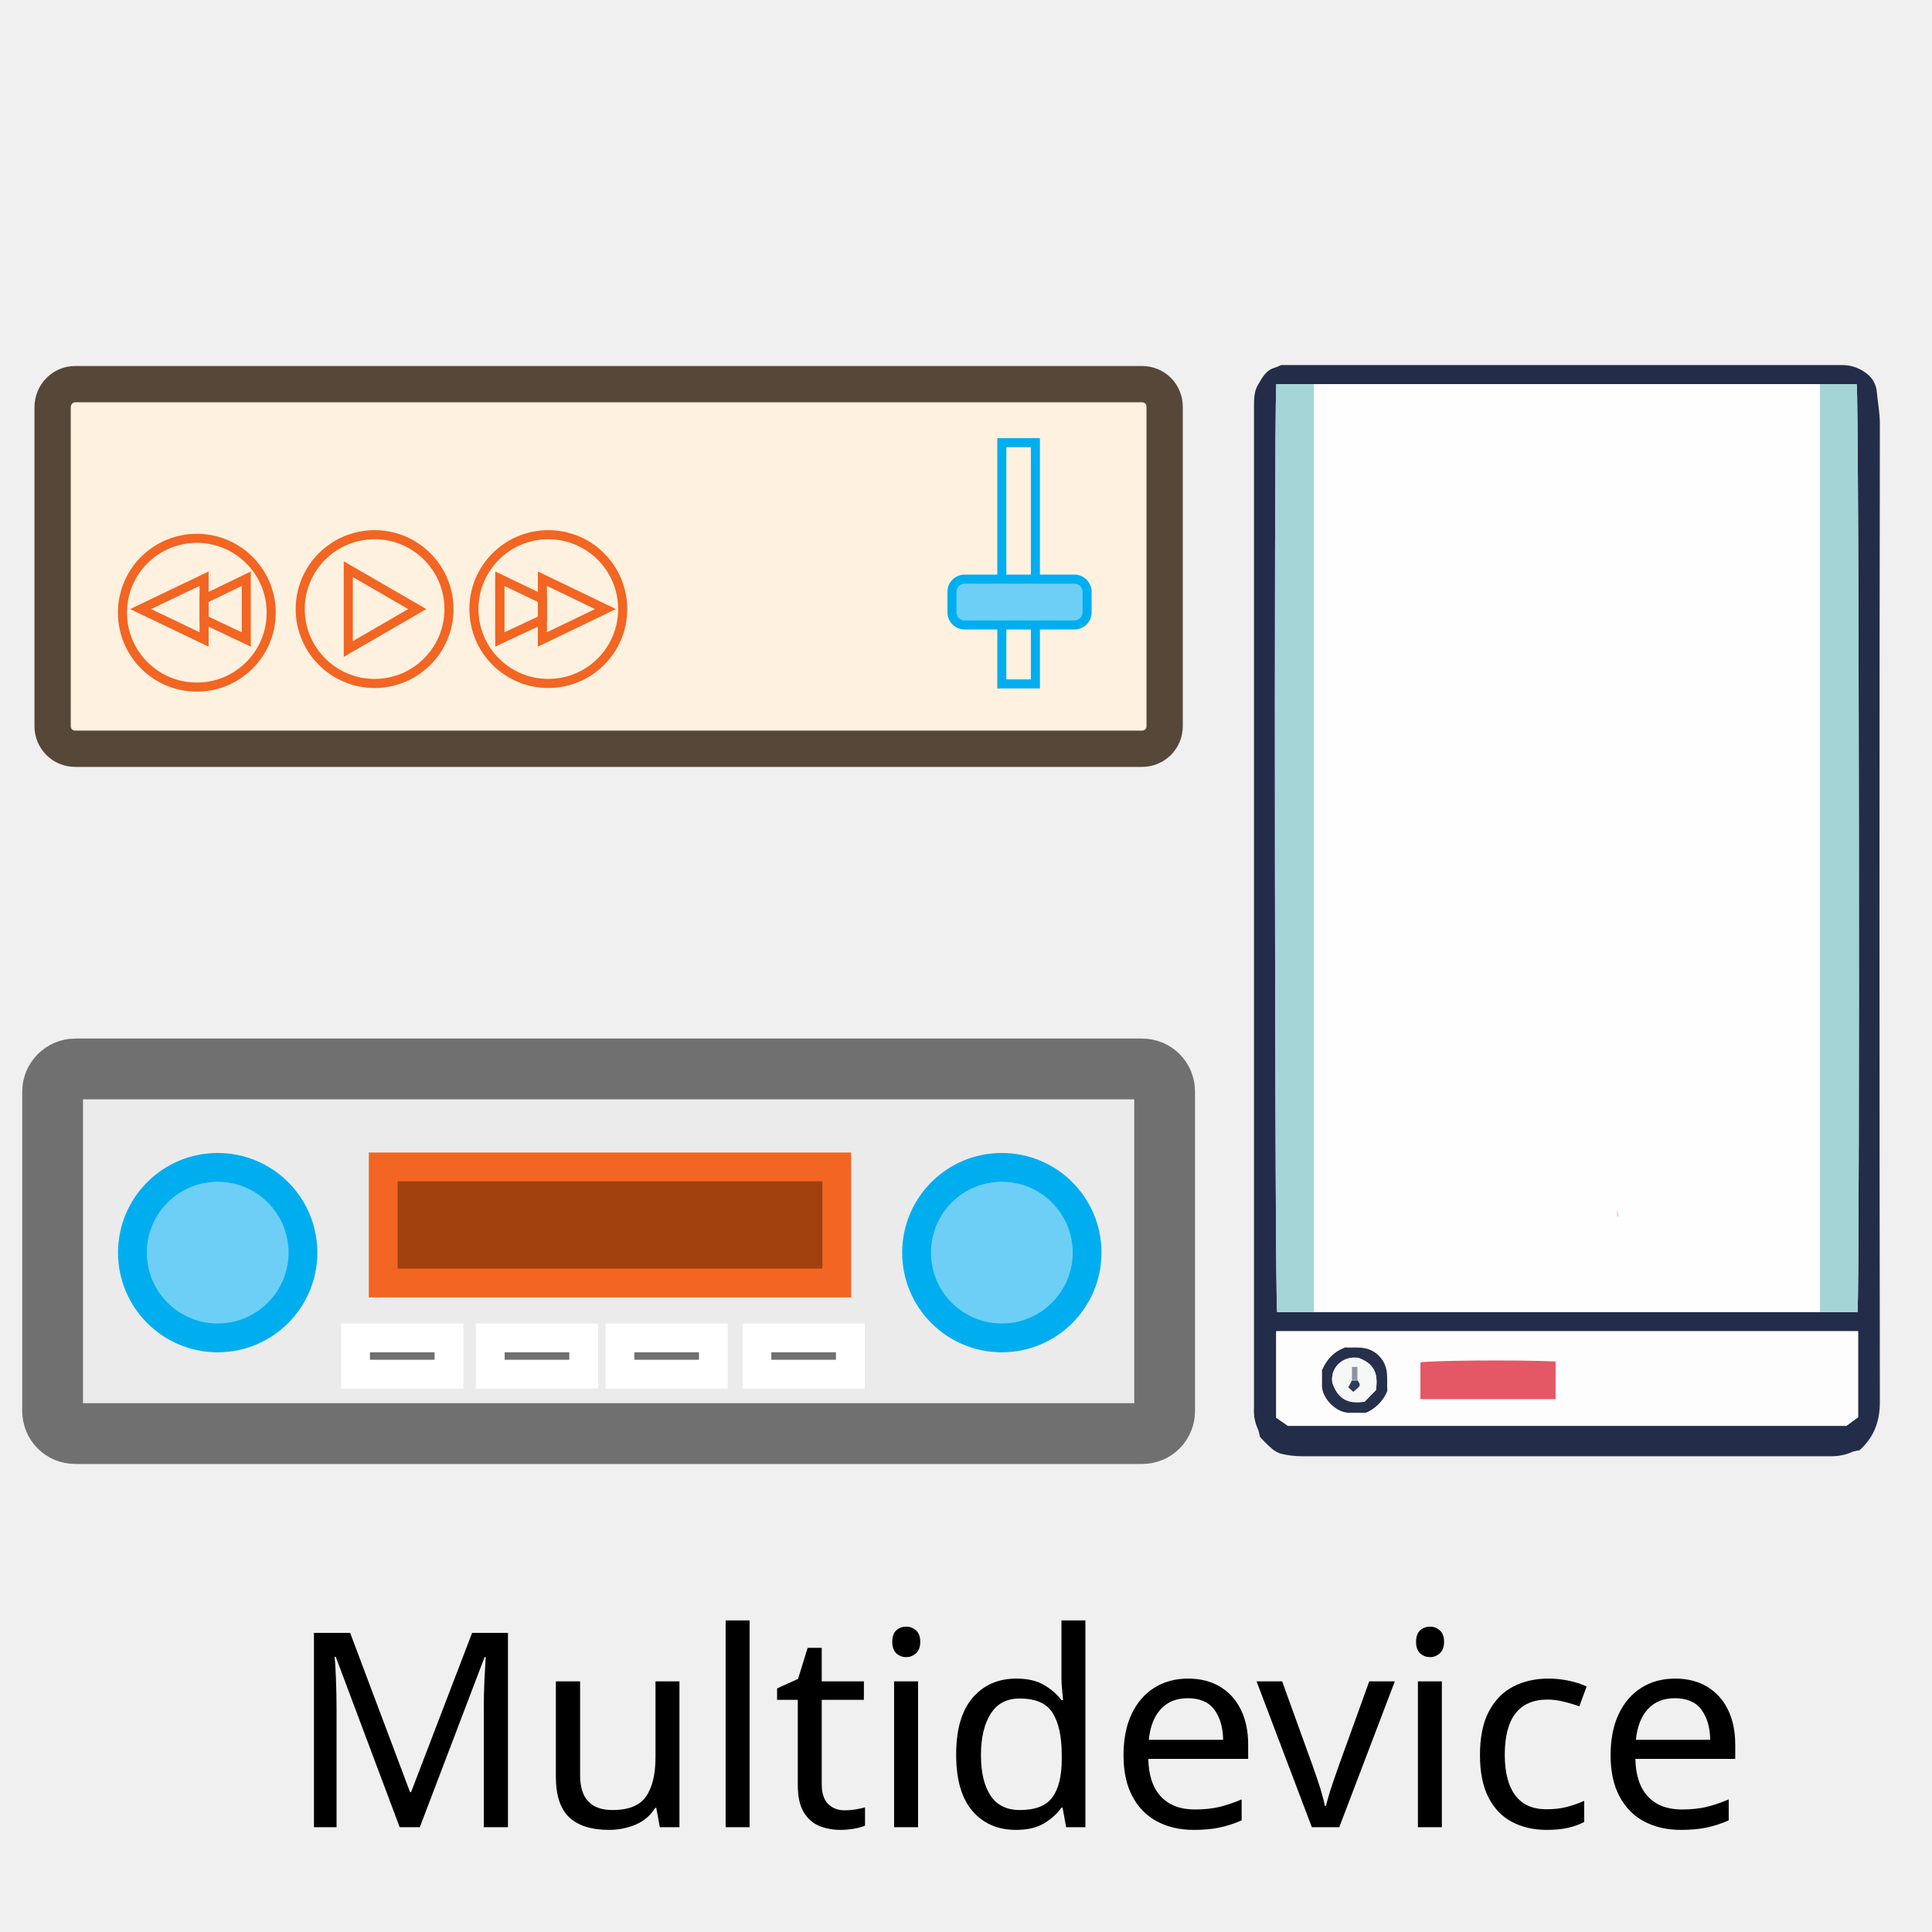
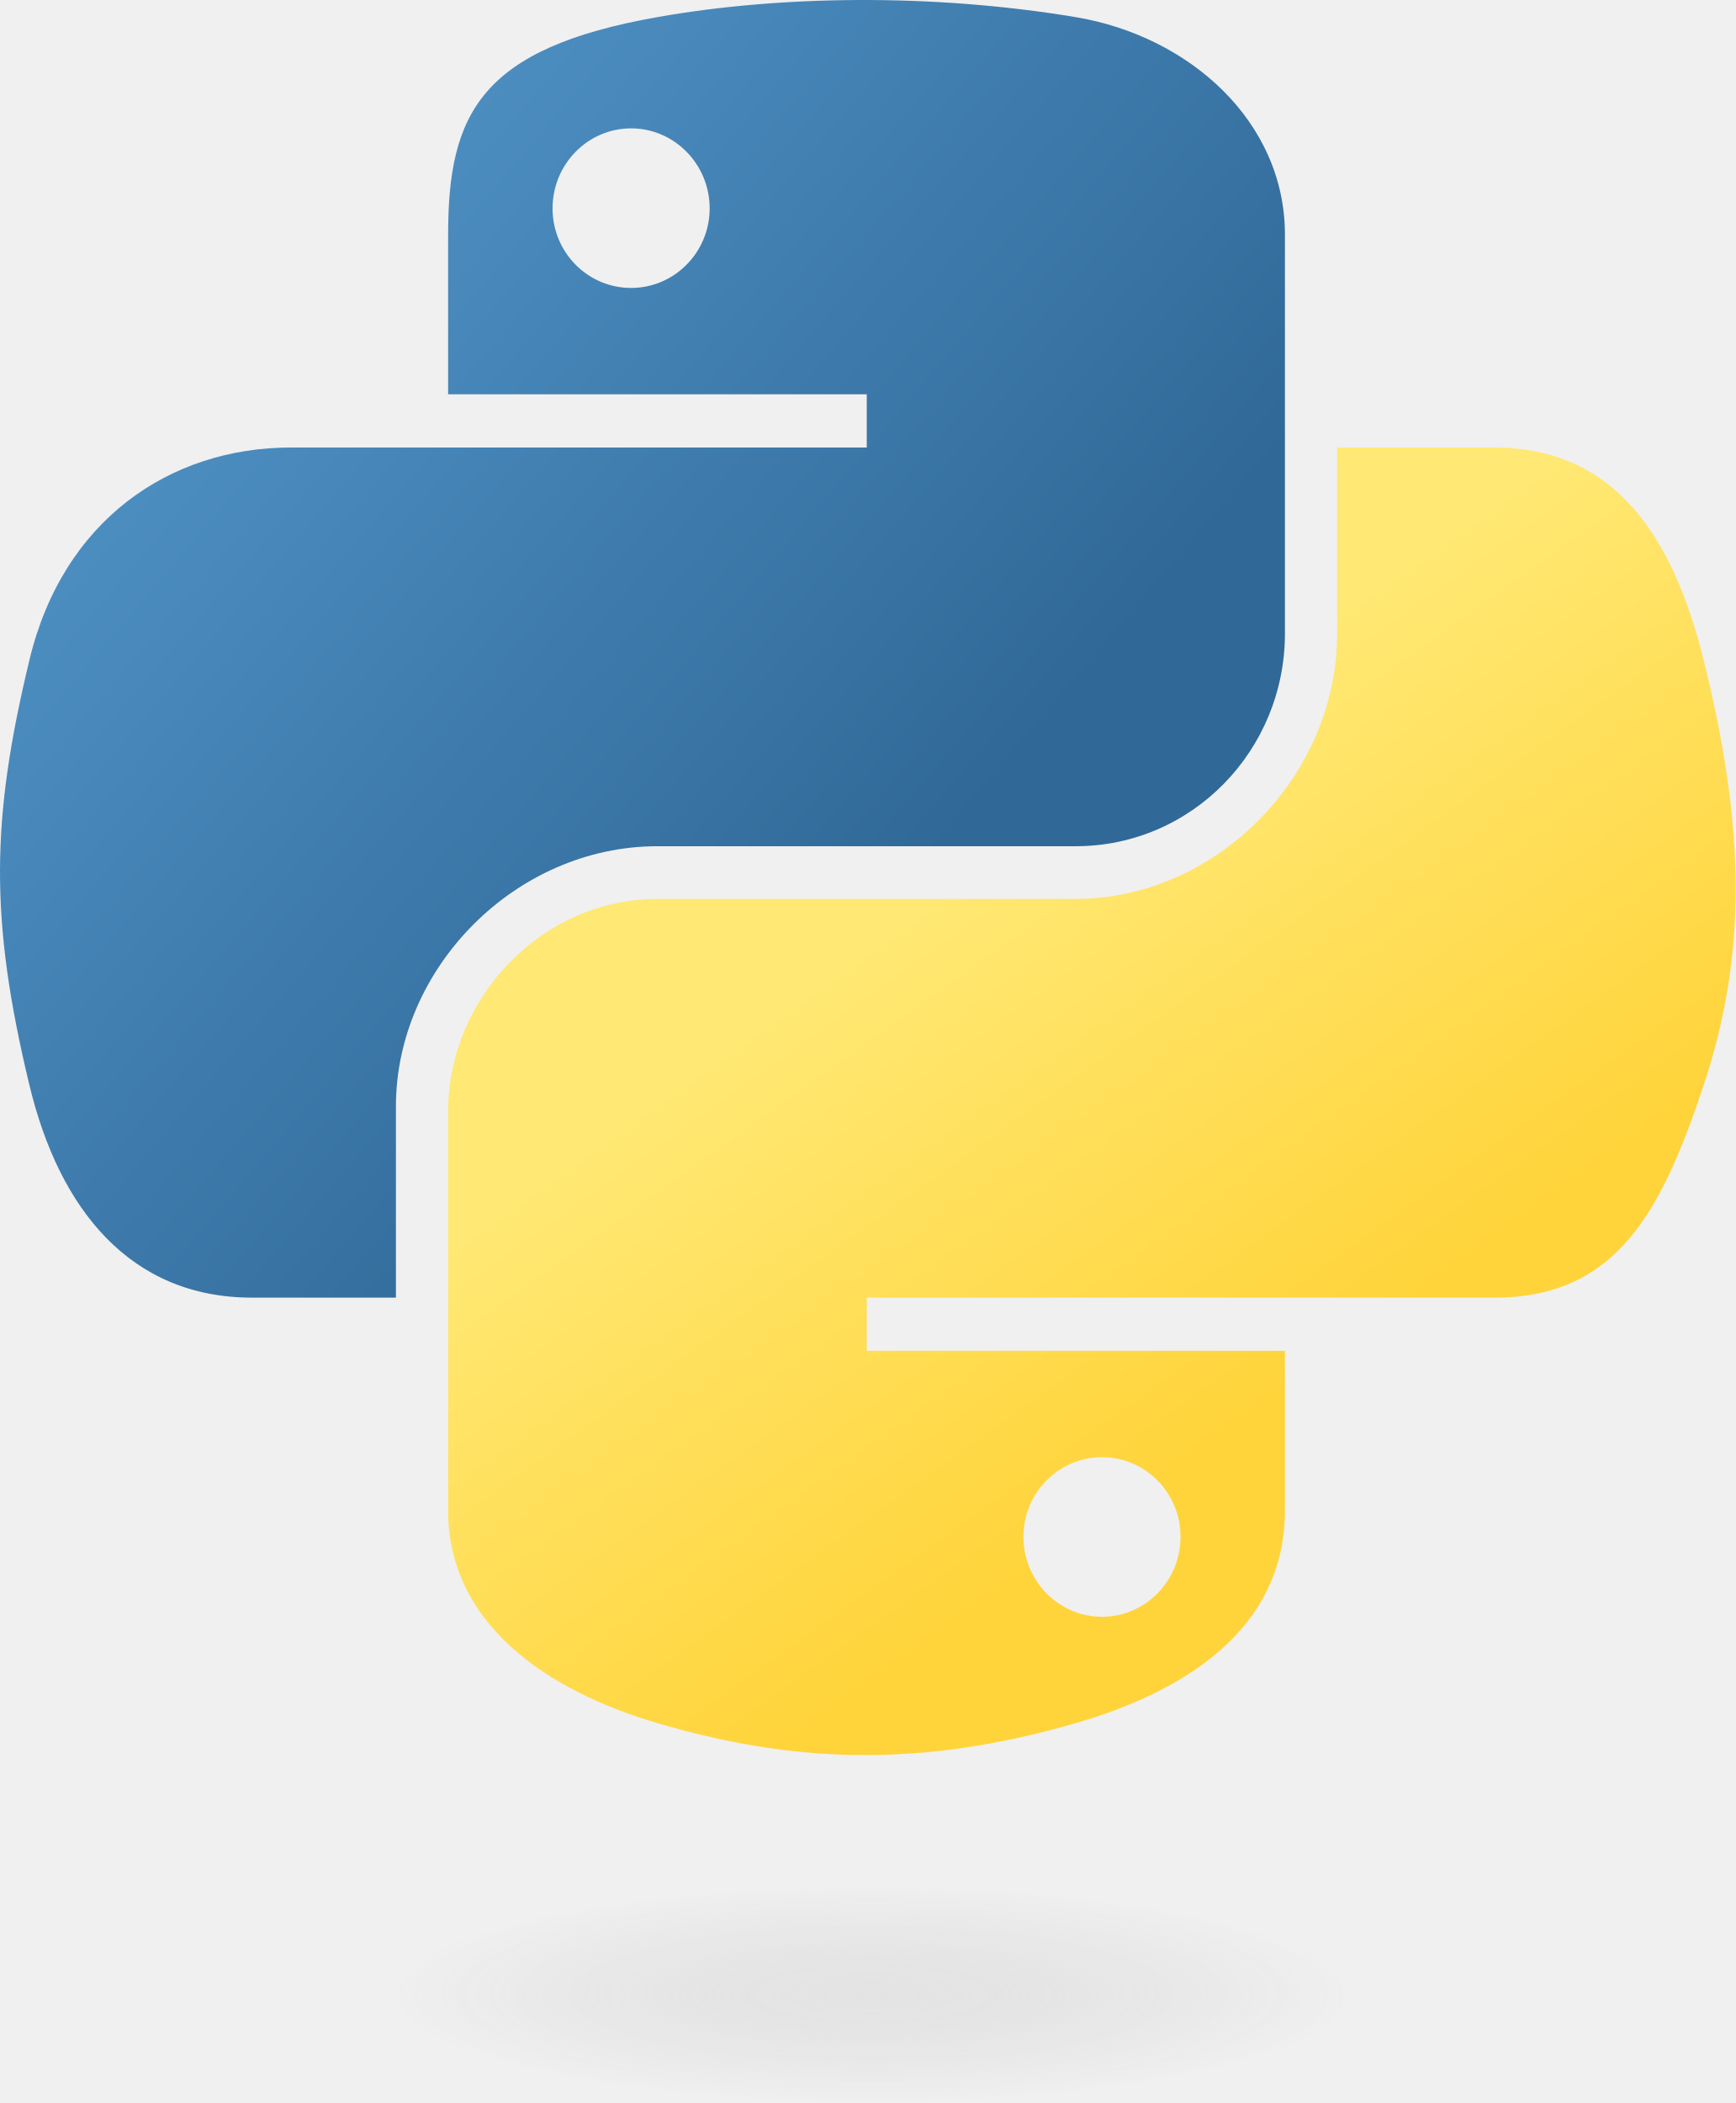
- <svg xmlns="http://www.w3.org/2000/svg" version="1.1" id="Layer_1" x="0px" y="0px" viewBox="0 0 426 426" style="enable-background:new 0 0 426 426;" xml:space="preserve">
-   <style type="text/css">
- 	.st0{fill:#EBEBEB;stroke:#707070;stroke-width:13.4;}
- 	.st1{fill:#6DCFF6;stroke:#00AEEF;stroke-width:6.35;}
- 	.st2{fill:#A0410D;stroke:#F26522;stroke-width:6.35;}
- 	.st3{fill:#707070;stroke:#FFFFFF;stroke-width:6.35;}
- 	.st4{fill:#FFF1DF;stroke:#574739;stroke-width:8;}
- 	.st5{fill:none;stroke:#F26522;stroke-width:2;}
- 	.st6{fill:none;stroke:#00AEEF;stroke-width:2;}
- 	.st7{fill:#6DCFF6;}
- 	.st8{fill:#232D49;}
- 	.st9{fill:#FEFEFE;}
- 	.st10{fill:#FDFDFD;}
- 	.st11{fill:#A4D4D6;}
- 	.st12{fill:#A6D5D7;}
- 	.st13{fill:#E45765;}
- 	.st14{fill:#262F4B;}
- 	.st15{fill:#FDCDCE;}
- 	.st16{fill:#F6F7F7;}
- 	.st17{fill:#2E3B59;}
- 	.st18{fill:#8B93A3;}
- 	.st19{font-family:'MuktaMahee-SemiBold';}
- 	.st20{font-size:60px;}
- </style>
-   <g id="AV_x5F_Device">
-     <path id="Rounded_Rectangle_1" class="st0" d="M16.6,235.7h235.2c2.8,0,5,2.2,5,5v70.4c0,2.8-2.2,5-5,5H16.6c-2.8,0-5-2.2-5-5   v-70.4C11.6,238,13.8,235.7,16.6,235.7z" />
-     <circle class="st1" cx="48" cy="276.2" r="18.8" />
-     <circle id="Ellipse_1_copy" class="st1" cx="220.9" cy="276.2" r="18.8" />
-     <rect x="84.5" y="257.3" class="st2" width="100" height="25.6" />
-     <rect x="78.4" y="295" class="st3" width="20.6" height="8" />
-     <rect id="Rectangle_2_copy" x="108.1" y="295" class="st3" width="20.6" height="8" />
-     <rect id="Rectangle_2_copy_2" x="136.7" y="295" class="st3" width="20.6" height="8" />
-     <rect id="Rectangle_2_copy_3" x="166.9" y="295" class="st3" width="20.6" height="8" />
-   </g>
-   <g id="Player">
-     <path id="Rounded_Rectangle_1_00000124863460574047768320000008249764423171749781_" class="st4" d="M16.6,84.7h235.2   c2.8,0,5,2.2,5,5v70.4c0,2.8-2.2,5-5,5H16.6c-2.8,0-5-2.2-5-5V89.8C11.6,87,13.8,84.7,16.6,84.7z" />
-     <g>
-       <circle class="st5" cx="82.6" cy="134.3" r="16.4" />
-       <polygon class="st5" points="92,134.3 76.8,125.5 76.8,143.1   " />
-     </g>
-     <g>
-       <circle class="st5" cx="120.9" cy="134.3" r="16.4" />
-       <line class="st5" x1="110.2" y1="127.6" x2="110.2" y2="141" />
-       <polygon class="st5" points="133.5,134.3 119.6,127.6 119.6,141   " />
-       <polygon class="st5" points="119.6,132.1 119.6,136.6 110.2,141 110.2,127.6   " />
-     </g>
-     <g>
-       <circle class="st5" cx="43.4" cy="135.1" r="16.4" />
-       <polygon class="st5" points="31,134.3 45,141 45,127.6   " />
-       <polygon class="st5" points="45,136.6 45,132.1 54.3,127.6 54.3,141   " />
-     </g>
-     <rect x="220.9" y="97.6" class="st6" width="7.4" height="53.2" />
-     <g>
-       <path class="st7" d="M209.9,130.5c0-1.6,1.3-2.8,2.8-2.8h24.2c1.6,0,2.8,1.3,2.8,2.8v4.5c0,1.6-1.3,2.8-2.8,2.8h-24.2    c-1.6,0-2.8-1.3-2.8-2.8V130.5z" />
-       <path class="st6" d="M209.9,130.5c0-1.6,1.3-2.8,2.8-2.8h24.2c1.6,0,2.8,1.3,2.8,2.8v4.5c0,1.6-1.3,2.8-2.8,2.8h-24.2    c-1.6,0-2.8-1.3-2.8-2.8V130.5z" />
-     </g>
-   </g>
-   <g id="Heizung">
-     <path class="st8" d="M282.5,80.5c41,0,82.4,0,123.8,0c2.1,0,4.1,0.8,5.7,2.2c1,0.9,1.6,2.1,1.8,3.4c0.2,2.4,0.7,4.8,0.7,7.2   c-0.1,72-0.1,144,0,215.9c0,4.4-1.4,7.8-4.5,10.6c-0.5,0-1,0.2-1.5,0.3c-1.5,0.7-3.1,1-4.7,1c-38.9,0-77.8,0-116.7,0   c-1.6,0-3.3-0.2-4.8-0.6c-0.8-0.3-1.5-0.7-2.1-1.3c-0.8-0.7-1.6-1.5-2.4-2.4c-0.1-0.5-0.2-1.1-0.4-1.6c-0.7-1.5-1-3.1-0.9-4.7   c0-73.6,0-147.2,0-220.7c0-1.6,0-3.4,0.8-4.8c0.9-1.5,1.7-3.3,3.7-3.9C281.4,81,281.8,80.8,282.5,80.5z M289.7,84.7h-8.3   c-0.5,12-0.3,201.8,0.2,204.6h128c0.5-12,0.3-201.8-0.2-204.6H289.7z M409.7,293.6H281.4v19l2.6,1.8h123.1l2.6-1.9V293.6z" />
-     <path class="st9" d="M401.3,289.3H289.7V84.7h111.6V289.3z" />
-     <path class="st10" d="M409.7,293.6v18.9l-2.6,1.9H284l-2.6-1.8v-19.1H409.7z M343,308.5v-8.3c-9.5-0.4-27.4-0.2-29.8,0.2v8.1H343z    M301.2,311.5c2.1-1,3.8-2.6,4.7-4.7c-0.2-2.6,0.6-5.5-2-7.9c-2.5-2.4-5.2-1.5-7.3-1.7c-2.6,1-4,2.5-5.1,5c0,0.8,0,2.2,0,3.6   c0.1,2.7,3.1,5.7,5.8,5.8C298.7,311.5,300.1,311.5,301.2,311.5z" />
-     <path class="st11" d="M401.3,289.3V84.7h8.1c0.5,2.8,0.7,192.6,0.2,204.6H401.3z" />
-     <path class="st12" d="M289.7,84.7v204.6h-8.1c-0.5-2.8-0.7-192.6-0.2-204.6H289.7z" />
-     <path class="st13" d="M343,308.5h-29.8v-8.1c2.4-0.4,20.3-0.6,29.8-0.2L343,308.5z" />
-     <path class="st14" d="M301.2,311.5c-1.1,0-2.5,0-3.9,0c-2.7-0.1-5.7-3.1-5.8-5.8c0-1.4,0-2.8,0-3.6c1.1-2.4,2.5-4,5.1-5   c2.1,0.2,4.8-0.6,7.3,1.7c2.6,2.5,1.8,5.3,2,7.9C305,308.9,303.3,310.6,301.2,311.5z M303.4,306.5c0.4-3,0.1-5.7-3.8-7   c-3.7-0.6-6.4,2.4-5.8,5.5c1.5,4.2,4.2,4.5,7.1,4.1L303.4,306.5z" />
-     <path class="st15" d="M356.5,266.7l0.5,1.5C356.4,268.3,356.4,268.3,356.5,266.7z" />
-     <path class="st16" d="M303.4,306.5l-2.5,2.5c-3,0.4-5.7,0.1-7.1-4.1c-0.6-3.1,2.1-6.1,5.8-5.5C303.5,300.9,303.8,303.5,303.4,306.5   z M299.3,304.3v-2.9h-1.2c0,1,0,2,0,2.9l-0.8,1.5l1.1,1C300.1,305.6,300.1,305.6,299.3,304.3z" />
-     <path class="st17" d="M299.3,304.3c0.8,1.2,0.8,1.2-0.9,2.6l-1.1-1l0.8-1.5H299.3z" />
-     <path class="st18" d="M299.3,304.3h-1.2v-2.9h1.2V304.3z" />
-   </g>
-   <text transform="matrix(1 0 0 1 63.4111 402.8902)" class="st19 st20">Multidevice</text>
+ <svg xmlns="http://www.w3.org/2000/svg" xmlns:xlink="http://www.w3.org/1999/xlink" version="1.0" id="svg2" width="83.371pt" height="101.001pt">
+   <defs id="defs4">
+     <linearGradient id="linearGradient2795">
+       <stop style="stop-color:#b8b8b8;stop-opacity:0.498;" offset="0" id="stop2797" />
+       <stop style="stop-color:#7f7f7f;stop-opacity:0;" offset="1" id="stop2799" />
+     </linearGradient>
+     <linearGradient id="linearGradient2787">
+       <stop style="stop-color:#7f7f7f;stop-opacity:0.5;" offset="0" id="stop2789" />
+       <stop style="stop-color:#7f7f7f;stop-opacity:0;" offset="1" id="stop2791" />
+     </linearGradient>
+     <linearGradient id="linearGradient3676">
+       <stop style="stop-color:#b2b2b2;stop-opacity:0.5;" offset="0" id="stop3678" />
+       <stop style="stop-color:#b3b3b3;stop-opacity:0;" offset="1" id="stop3680" />
+     </linearGradient>
+     <linearGradient id="linearGradient3236">
+       <stop style="stop-color:#f4f4f4;stop-opacity:1" offset="0" id="stop3244" />
+       <stop style="stop-color:white;stop-opacity:1" offset="1" id="stop3240" />
+     </linearGradient>
+     <linearGradient id="linearGradient4671">
+       <stop style="stop-color:#ffd43b;stop-opacity:1;" offset="0" id="stop4673" />
+       <stop style="stop-color:#ffe873;stop-opacity:1" offset="1" id="stop4675" />
+     </linearGradient>
+     <linearGradient id="linearGradient4689">
+       <stop style="stop-color:#5a9fd4;stop-opacity:1;" offset="0" id="stop4691" />
+       <stop style="stop-color:#306998;stop-opacity:1;" offset="1" id="stop4693" />
+     </linearGradient>
+     <linearGradient x1="224.24" y1="144.757" x2="-65.309" y2="144.757" id="linearGradient2987" xlink:href="#linearGradient4671" gradientUnits="userSpaceOnUse" gradientTransform="translate(100.2702,99.61116)" />
+     <linearGradient x1="172.942" y1="77.476" x2="26.67" y2="76.313" id="linearGradient2990" xlink:href="#linearGradient4689" gradientUnits="userSpaceOnUse" gradientTransform="translate(100.2702,99.61116)" />
+     <linearGradient xlink:href="#linearGradient4689" id="linearGradient2587" gradientUnits="userSpaceOnUse" gradientTransform="translate(100.2702,99.61116)" x1="172.942" y1="77.476" x2="26.67" y2="76.313" />
+     <linearGradient xlink:href="#linearGradient4671" id="linearGradient2589" gradientUnits="userSpaceOnUse" gradientTransform="translate(100.2702,99.61116)" x1="224.24" y1="144.757" x2="-65.309" y2="144.757" />
+     <linearGradient xlink:href="#linearGradient4689" id="linearGradient2248" gradientUnits="userSpaceOnUse" gradientTransform="translate(100.2702,99.61116)" x1="172.942" y1="77.476" x2="26.67" y2="76.313" />
+     <linearGradient xlink:href="#linearGradient4671" id="linearGradient2250" gradientUnits="userSpaceOnUse" gradientTransform="translate(100.2702,99.61116)" x1="224.24" y1="144.757" x2="-65.309" y2="144.757" />
+     <linearGradient xlink:href="#linearGradient4671" id="linearGradient2255" gradientUnits="userSpaceOnUse" gradientTransform="matrix(0.562541,0,0,0.567972,-11.5974,-7.60954)" x1="224.24" y1="144.757" x2="-65.309" y2="144.757" />
+     <linearGradient xlink:href="#linearGradient4689" id="linearGradient2258" gradientUnits="userSpaceOnUse" gradientTransform="matrix(0.562541,0,0,0.567972,-11.5974,-7.60954)" x1="172.942" y1="76.176" x2="26.67" y2="76.313" />
+     <radialGradient xlink:href="#linearGradient2795" id="radialGradient2801" cx="61.519" cy="132.286" fx="61.519" fy="132.286" r="29.037" gradientTransform="matrix(1,0,0,0.177966,0,108.7434)" gradientUnits="userSpaceOnUse" />
+     <linearGradient xlink:href="#linearGradient4671" id="linearGradient1475" gradientUnits="userSpaceOnUse" gradientTransform="matrix(0.562541,0,0,0.567972,-14.99112,-11.70237)" x1="150.961" y1="192.352" x2="112.031" y2="137.273" />
+     <linearGradient xlink:href="#linearGradient4689" id="linearGradient1478" gradientUnits="userSpaceOnUse" gradientTransform="matrix(0.562541,0,0,0.567972,-14.99112,-11.70237)" x1="26.649" y1="20.604" x2="135.665" y2="114.398" />
+     <radialGradient xlink:href="#linearGradient2795" id="radialGradient1480" gradientUnits="userSpaceOnUse" gradientTransform="matrix(1.7490565e-8,-0.239947,1.054668,3.7915457e-7,-83.7008,142.462)" cx="61.519" cy="132.286" fx="61.519" fy="132.286" r="29.037" />
+   </defs>
+   <path style="fill:url(#linearGradient1478);fill-opacity:1" d="M 54.919,9.1927421e-4 C 50.335,0.022 45.958,0.413 42.106,1.095 30.76,3.099 28.7,7.295 28.7,15.032 v 10.219 h 26.812 v 3.406 h -26.812 -10.062 c -7.792,0 -14.616,4.684 -16.75,13.594 -2.462,10.213 -2.571,16.586 0,27.25 1.906,7.938 6.458,13.594 14.25,13.594 h 9.219 v -12.25 c 0,-8.85 7.657,-16.656 16.75,-16.656 h 26.781 c 7.455,0 13.406,-6.138 13.406,-13.625 v -25.531 c 0,-7.266 -6.13,-12.725 -13.406,-13.937 C 64.282,0.328 59.502,-0.02 54.919,9.1927421e-4 Z m -14.5,8.219 c 2.77,0 5.031,2.299 5.031,5.125 -2e-6,2.816 -2.262,5.094 -5.031,5.094 -2.779,-1e-6 -5.031,-2.277 -5.031,-5.094 -10e-7,-2.826 2.252,-5.125 5.031,-5.125 z" id="path1948" />
+   <path style="fill:url(#linearGradient1475);fill-opacity:1" d="m 85.638,28.657 v 11.906 c 0,9.231 -7.826,17 -16.75,17 h -26.781 c -7.336,0 -13.406,6.278 -13.406,13.625 v 25.531 c 0,7.266 6.319,11.54 13.406,13.625 8.487,2.496 16.626,2.947 26.781,0 6.75,-1.954 13.406,-5.888 13.406,-13.625 V 86.501 h -26.781 v -3.406 h 26.781 13.406 c 7.792,0 10.696,-5.435 13.406,-13.594 2.799,-8.399 2.68,-16.476 0,-27.25 -1.926,-7.757 -5.604,-13.594 -13.406,-13.594 z m -15.062,64.656 c 2.779,3e-6 5.031,2.277 5.031,5.094 -2e-6,2.826 -2.252,5.125 -5.031,5.125 -2.77,0 -5.031,-2.299 -5.031,-5.125 2e-6,-2.816 2.262,-5.094 5.031,-5.094 z" id="path1950" />
+   <ellipse style="opacity:0.444;fill:url(#radialGradient1480);fill-opacity:1;fill-rule:nonzero;stroke:none;stroke-width:15.417;stroke-miterlimit:4;stroke-dasharray:none;stroke-opacity:1" id="path1894" cx="55.817" cy="127.701" rx="35.931" ry="6.967" />
</svg>
